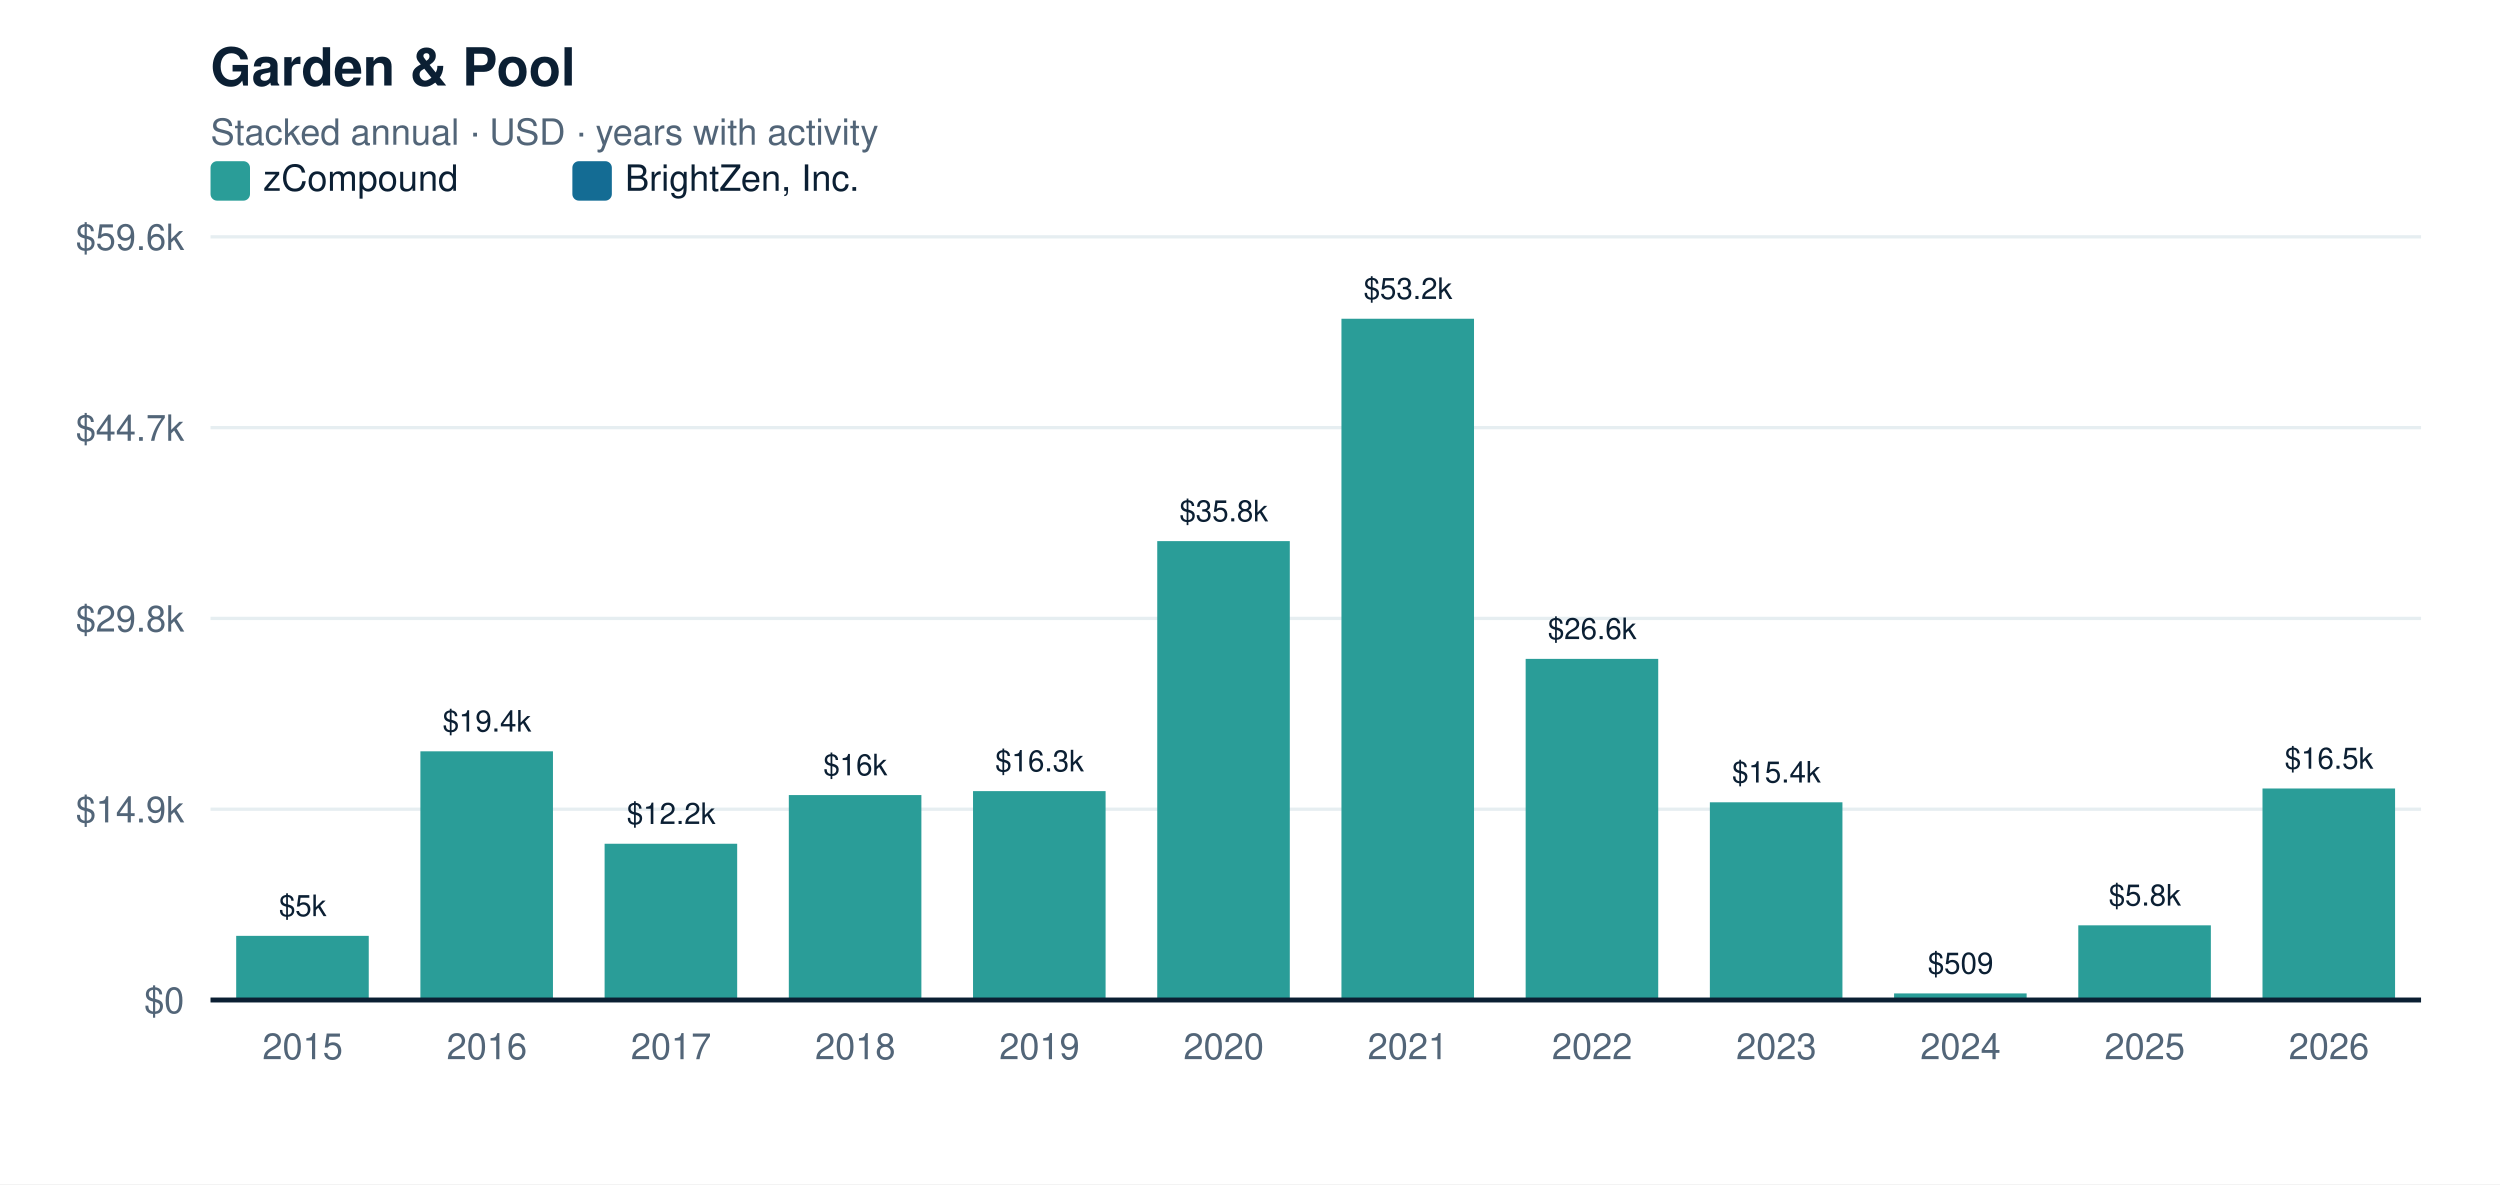
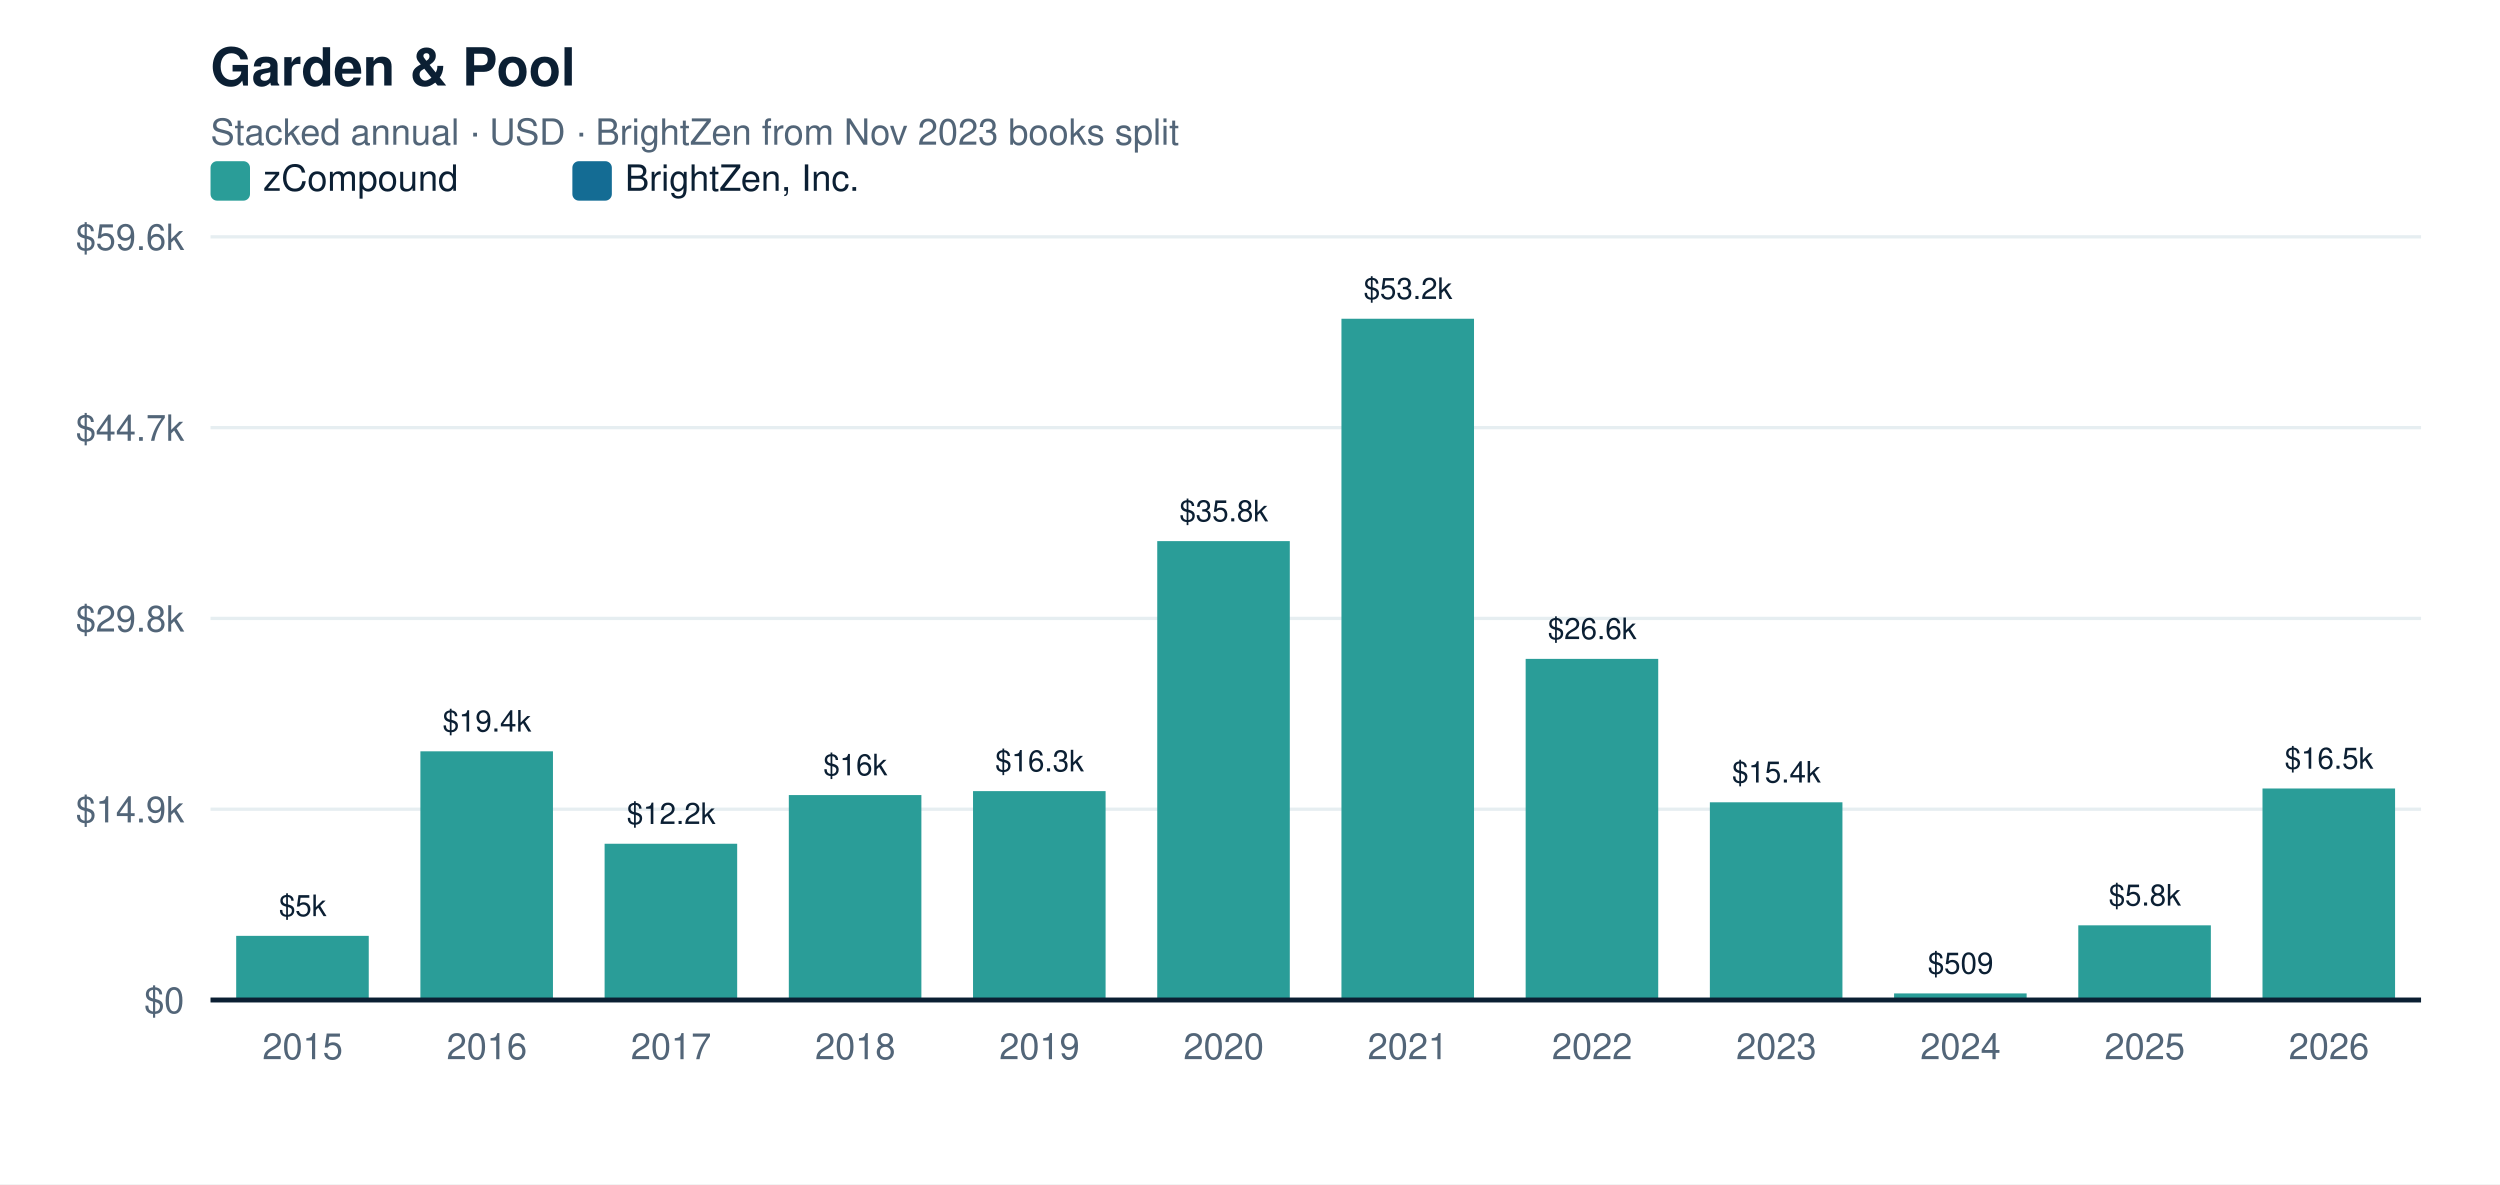
<svg xmlns="http://www.w3.org/2000/svg" width="760" height="360" viewBox="0 0 760 360" role="img" aria-label="Garden &amp; Pool stacked annual expenses zCompound vs BrightZen">
  <rect width="760" height="360" fill="#ffffff" />
  <text x="64" y="26" font-family="DM Sans, Helvetica, Arial, sans-serif" font-size="16" font-weight="700" fill="#0b1f33">Garden &amp; Pool</text>
-   <text x="64" y="44" font-family="DM Sans, Helvetica, Arial, sans-serif" font-size="11" fill="#526578">Stacked annual · USD · years with activity</text>
+   <text x="64" y="44" font-family="DM Sans, Helvetica, Arial, sans-serif" font-size="11" fill="#526578">Stacked annual · USD · BrightZen from Nov 2023 books split</text>
  <rect x="64" y="49" width="12" height="12" rx="2" fill="#2a9d98" />
  <text x="80" y="58" font-family="DM Sans, Helvetica, Arial, sans-serif" font-size="11" fill="#0b1f33">zCompound</text>
  <rect x="174" y="49" width="12" height="12" rx="2" fill="#146c94" />
  <text x="190" y="58" font-family="DM Sans, Helvetica, Arial, sans-serif" font-size="11" fill="#0b1f33">BrightZen, Inc.</text>
  <line x1="64" y1="304.0" x2="736" y2="304.0" stroke="#e6eef1" stroke-width="1" />
  <text x="56" y="308.0" text-anchor="end" font-family="DM Sans, Helvetica, Arial, sans-serif" font-size="11" fill="#526578">$0</text>
  <line x1="64" y1="246.0" x2="736" y2="246.0" stroke="#e6eef1" stroke-width="1" />
  <text x="56" y="250.0" text-anchor="end" font-family="DM Sans, Helvetica, Arial, sans-serif" font-size="11" fill="#526578">$14.9k</text>
  <line x1="64" y1="188.0" x2="736" y2="188.0" stroke="#e6eef1" stroke-width="1" />
  <text x="56" y="192.0" text-anchor="end" font-family="DM Sans, Helvetica, Arial, sans-serif" font-size="11" fill="#526578">$29.8k</text>
  <line x1="64" y1="130.0" x2="736" y2="130.0" stroke="#e6eef1" stroke-width="1" />
  <text x="56" y="134.0" text-anchor="end" font-family="DM Sans, Helvetica, Arial, sans-serif" font-size="11" fill="#526578">$44.7k</text>
  <line x1="64" y1="72.0" x2="736" y2="72.0" stroke="#e6eef1" stroke-width="1" />
  <text x="56" y="76.0" text-anchor="end" font-family="DM Sans, Helvetica, Arial, sans-serif" font-size="11" fill="#526578">$59.6k</text>
-   <rect x="71.8" y="284.5" width="40.3" height="19.5" fill="#2a9d98" rx="0" />
+   <rect x="71.8" y="284.5" width="40.3" height="19.5" fill="#2a9d98" />
  <text x="92.0" y="278.5" text-anchor="middle" font-family="DM Sans, Helvetica, Arial, sans-serif" font-size="9" fill="#0b1f33">$5k</text>
  <text x="92.0" y="322" text-anchor="middle" font-family="DM Sans, Helvetica, Arial, sans-serif" font-size="11" fill="#526578">2015</text>
-   <rect x="127.8" y="228.4" width="40.3" height="75.6" fill="#2a9d98" rx="0" />
+   <rect x="127.8" y="228.4" width="40.3" height="75.6" fill="#2a9d98" />
  <text x="148.0" y="222.4" text-anchor="middle" font-family="DM Sans, Helvetica, Arial, sans-serif" font-size="9" fill="#0b1f33">$19.4k</text>
  <text x="148.0" y="322" text-anchor="middle" font-family="DM Sans, Helvetica, Arial, sans-serif" font-size="11" fill="#526578">2016</text>
-   <rect x="183.8" y="256.5" width="40.3" height="47.5" fill="#2a9d98" rx="0" />
+   <rect x="183.8" y="256.5" width="40.3" height="47.5" fill="#2a9d98" />
  <text x="204.0" y="250.5" text-anchor="middle" font-family="DM Sans, Helvetica, Arial, sans-serif" font-size="9" fill="#0b1f33">$12.2k</text>
  <text x="204.0" y="322" text-anchor="middle" font-family="DM Sans, Helvetica, Arial, sans-serif" font-size="11" fill="#526578">2017</text>
-   <rect x="239.8" y="241.7" width="40.3" height="62.3" fill="#2a9d98" rx="0" />
+   <rect x="239.8" y="241.7" width="40.3" height="62.3" fill="#2a9d98" />
  <text x="260.0" y="235.7" text-anchor="middle" font-family="DM Sans, Helvetica, Arial, sans-serif" font-size="9" fill="#0b1f33">$16k</text>
  <text x="260.0" y="322" text-anchor="middle" font-family="DM Sans, Helvetica, Arial, sans-serif" font-size="11" fill="#526578">2018</text>
-   <rect x="295.8" y="240.5" width="40.3" height="63.5" fill="#2a9d98" rx="0" />
+   <rect x="295.8" y="240.5" width="40.3" height="63.5" fill="#2a9d98" />
  <text x="316.0" y="234.5" text-anchor="middle" font-family="DM Sans, Helvetica, Arial, sans-serif" font-size="9" fill="#0b1f33">$16.3k</text>
  <text x="316.0" y="322" text-anchor="middle" font-family="DM Sans, Helvetica, Arial, sans-serif" font-size="11" fill="#526578">2019</text>
-   <rect x="351.8" y="164.5" width="40.3" height="139.5" fill="#2a9d98" rx="0" />
+   <rect x="351.8" y="164.5" width="40.3" height="139.5" fill="#2a9d98" />
  <text x="372.0" y="158.5" text-anchor="middle" font-family="DM Sans, Helvetica, Arial, sans-serif" font-size="9" fill="#0b1f33">$35.8k</text>
  <text x="372.0" y="322" text-anchor="middle" font-family="DM Sans, Helvetica, Arial, sans-serif" font-size="11" fill="#526578">2020</text>
-   <rect x="407.8" y="96.9" width="40.3" height="207.1" fill="#2a9d98" rx="0" />
+   <rect x="407.8" y="96.9" width="40.3" height="207.1" fill="#2a9d98" />
  <text x="428.0" y="90.9" text-anchor="middle" font-family="DM Sans, Helvetica, Arial, sans-serif" font-size="9" fill="#0b1f33">$53.2k</text>
  <text x="428.0" y="322" text-anchor="middle" font-family="DM Sans, Helvetica, Arial, sans-serif" font-size="11" fill="#526578">2021</text>
-   <rect x="463.8" y="200.3" width="40.3" height="103.7" fill="#2a9d98" rx="0" />
+   <rect x="463.8" y="200.3" width="40.3" height="103.7" fill="#2a9d98" />
  <text x="484.0" y="194.3" text-anchor="middle" font-family="DM Sans, Helvetica, Arial, sans-serif" font-size="9" fill="#0b1f33">$26.6k</text>
  <text x="484.0" y="322" text-anchor="middle" font-family="DM Sans, Helvetica, Arial, sans-serif" font-size="11" fill="#526578">2022</text>
-   <rect x="519.8" y="243.9" width="40.3" height="60.1" fill="#2a9d98" rx="0" />
+   <rect x="519.8" y="243.9" width="40.3" height="60.1" fill="#2a9d98" />
  <text x="540.0" y="237.9" text-anchor="middle" font-family="DM Sans, Helvetica, Arial, sans-serif" font-size="9" fill="#0b1f33">$15.4k</text>
  <text x="540.0" y="322" text-anchor="middle" font-family="DM Sans, Helvetica, Arial, sans-serif" font-size="11" fill="#526578">2023</text>
-   <rect x="575.8" y="302.0" width="40.3" height="2.0" fill="#2a9d98" rx="0" />
+   <rect x="575.8" y="302.0" width="40.3" height="2.0" fill="#2a9d98" />
  <text x="596.0" y="296.0" text-anchor="middle" font-family="DM Sans, Helvetica, Arial, sans-serif" font-size="9" fill="#0b1f33">$509</text>
  <text x="596.0" y="322" text-anchor="middle" font-family="DM Sans, Helvetica, Arial, sans-serif" font-size="11" fill="#526578">2024</text>
-   <rect x="631.8" y="281.3" width="40.3" height="22.7" fill="#2a9d98" rx="0" />
+   <rect x="631.8" y="281.3" width="40.3" height="22.7" fill="#2a9d98" />
  <text x="652.0" y="275.3" text-anchor="middle" font-family="DM Sans, Helvetica, Arial, sans-serif" font-size="9" fill="#0b1f33">$5.8k</text>
  <text x="652.0" y="322" text-anchor="middle" font-family="DM Sans, Helvetica, Arial, sans-serif" font-size="11" fill="#526578">2025</text>
-   <rect x="687.8" y="239.7" width="40.3" height="64.3" fill="#2a9d98" rx="0" />
+   <rect x="687.8" y="239.7" width="40.3" height="64.3" fill="#2a9d98" />
  <text x="708.0" y="233.7" text-anchor="middle" font-family="DM Sans, Helvetica, Arial, sans-serif" font-size="9" fill="#0b1f33">$16.5k</text>
  <text x="708.0" y="322" text-anchor="middle" font-family="DM Sans, Helvetica, Arial, sans-serif" font-size="11" fill="#526578">2026</text>
  <line x1="64" y1="304" x2="736" y2="304" stroke="#0b1f33" stroke-width="1.5" />
</svg>
